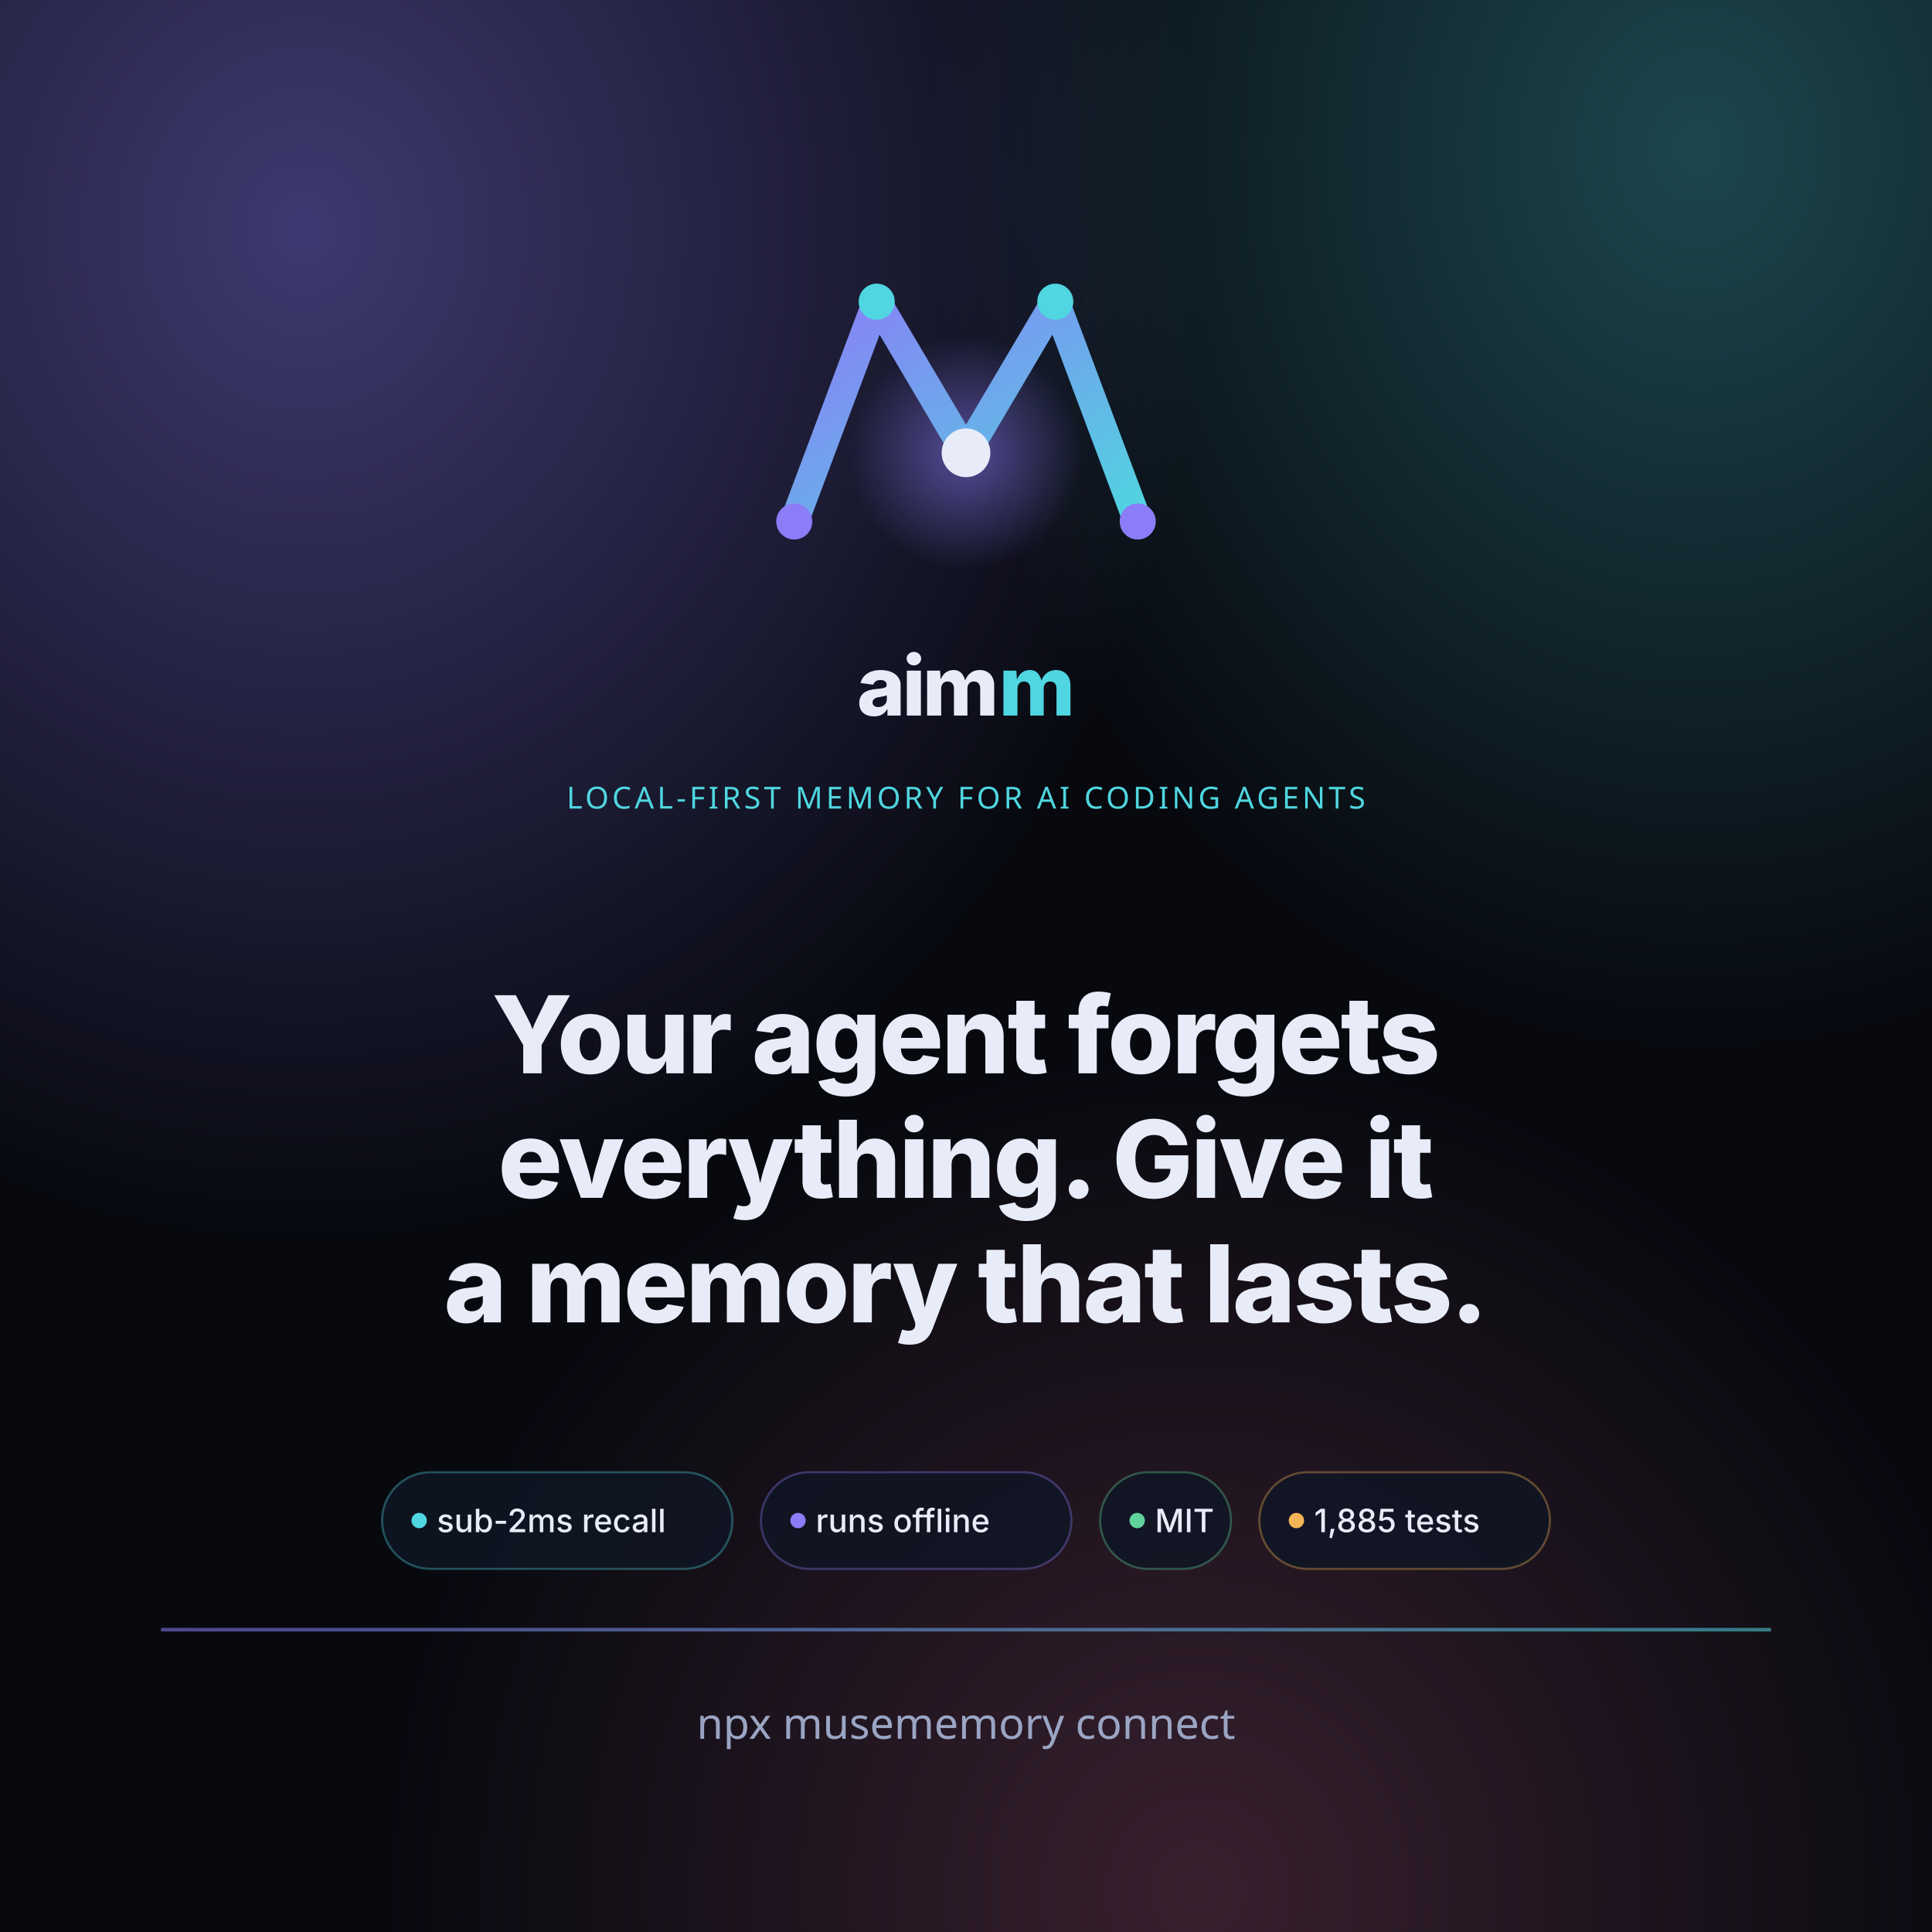
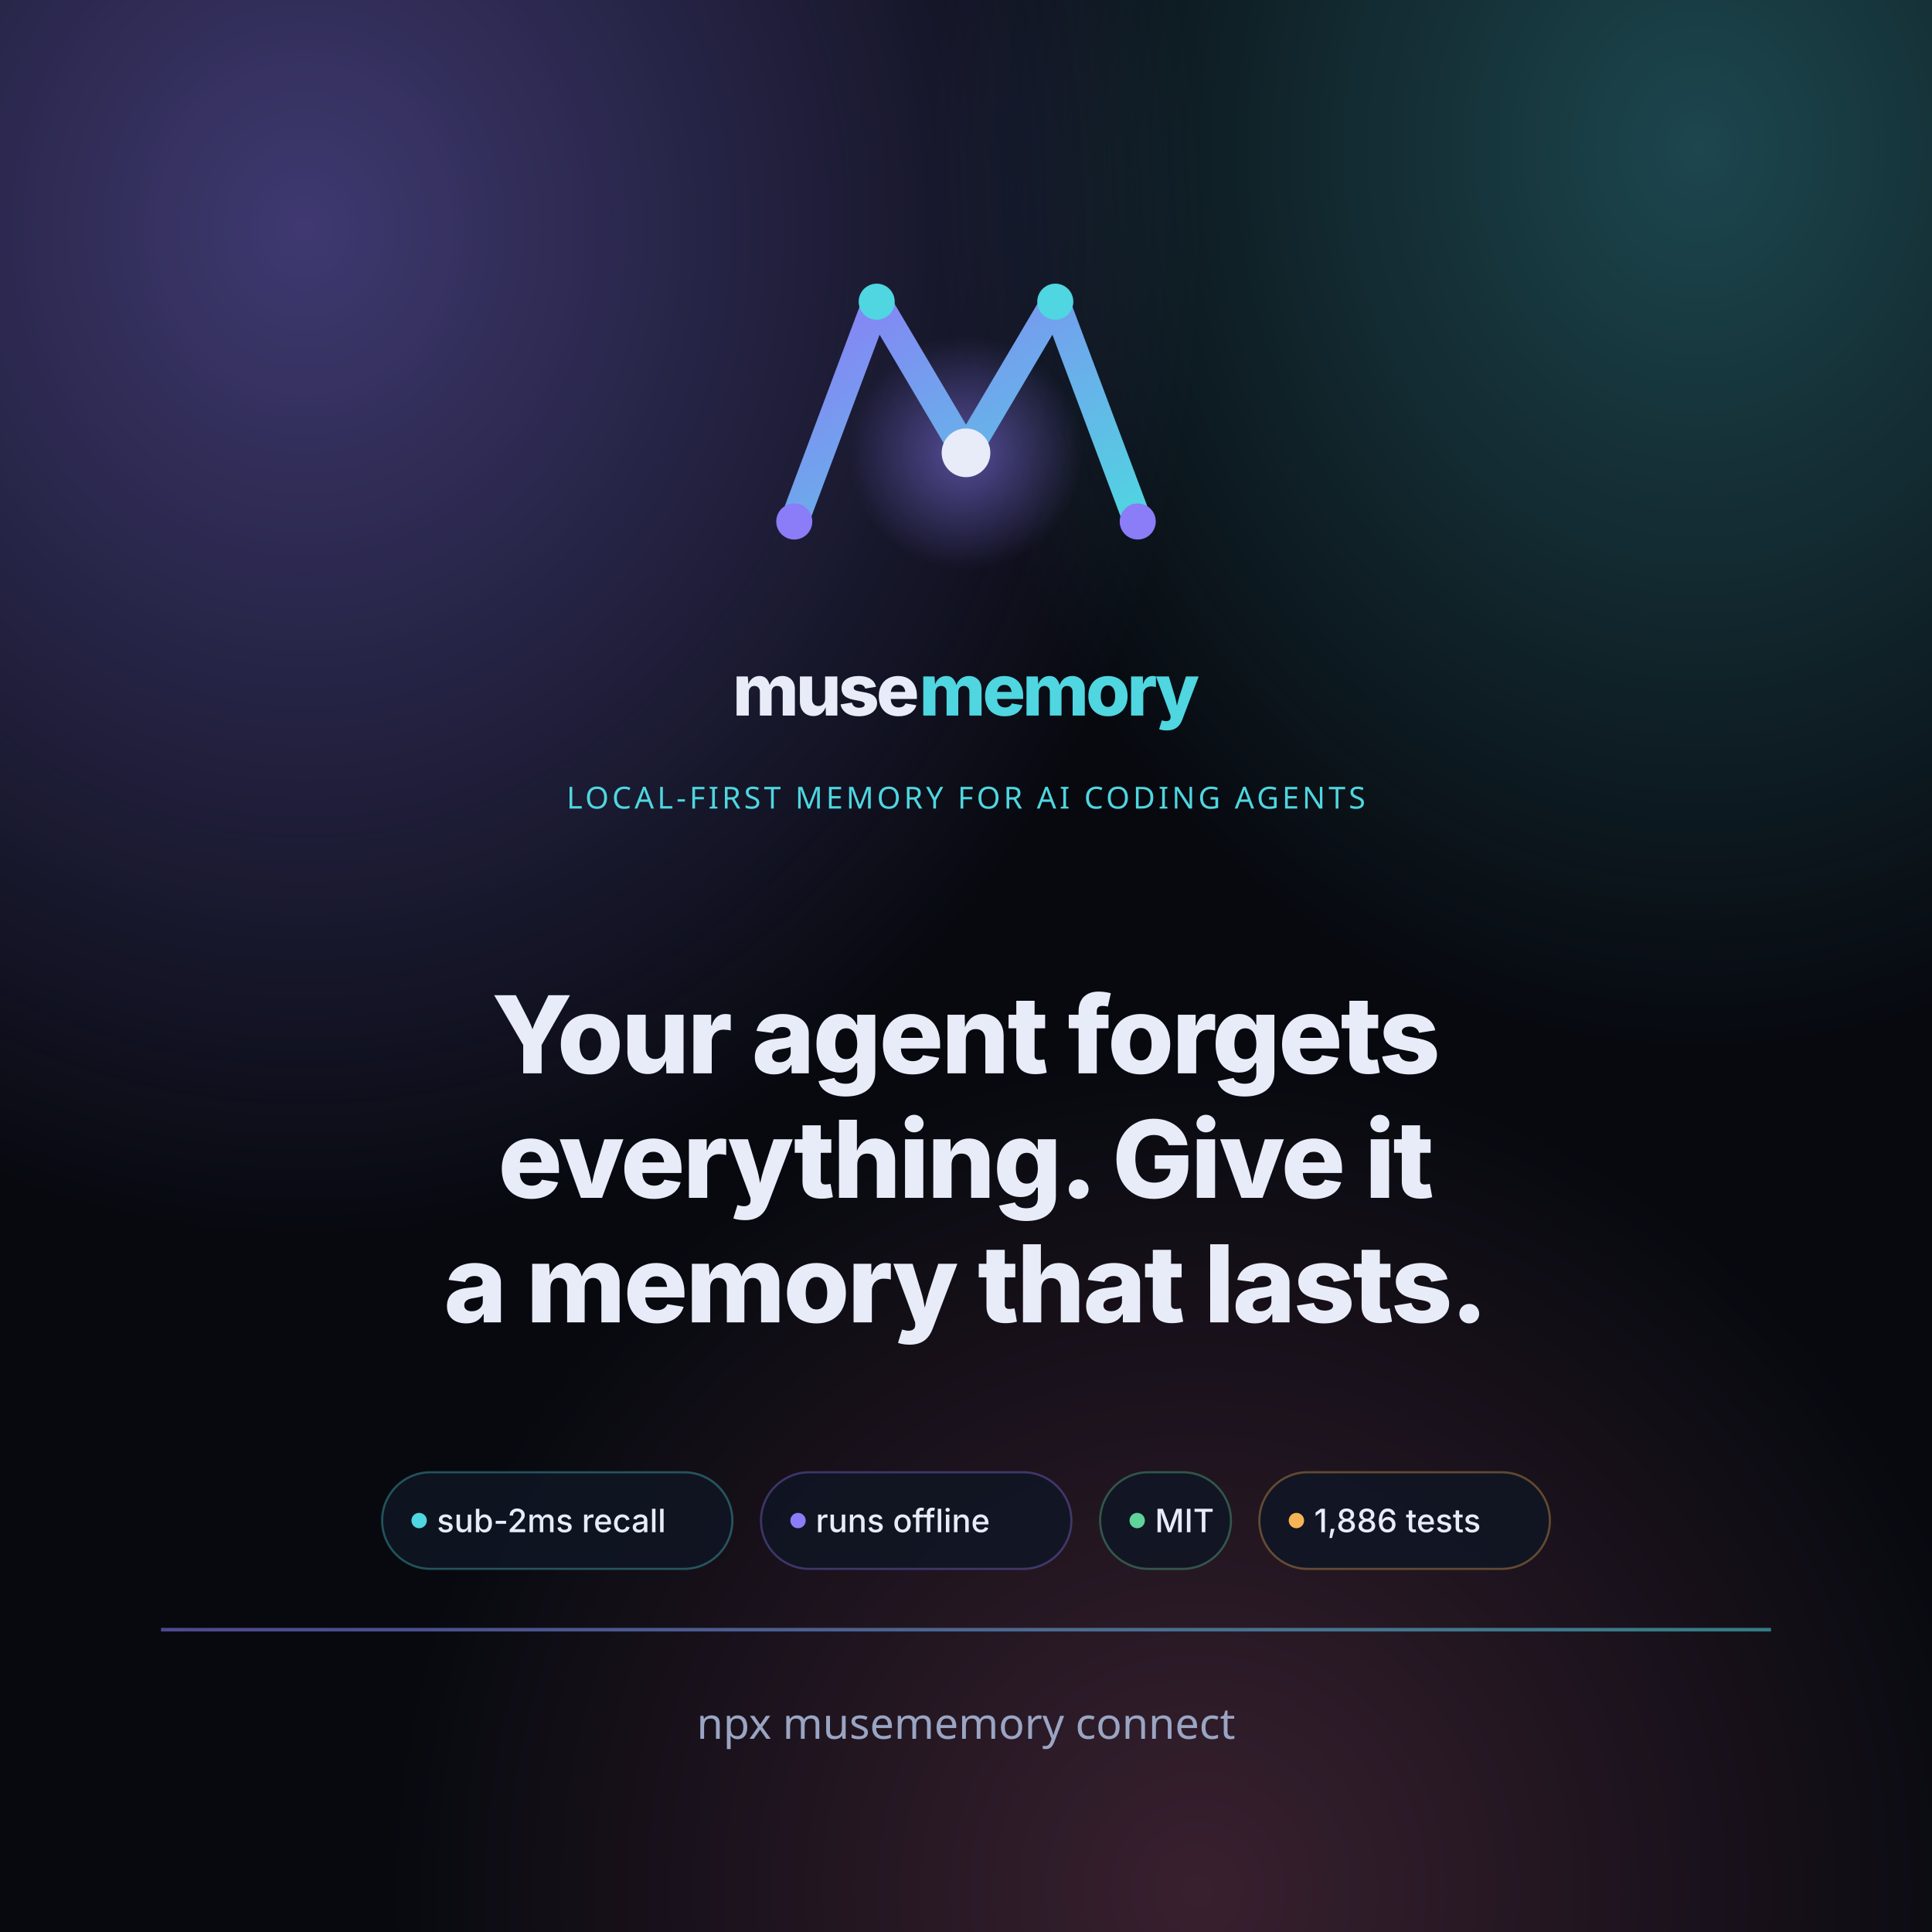
<svg xmlns="http://www.w3.org/2000/svg" width="1080" height="1080" viewBox="0 0 1080 1080">
  <defs>
    <linearGradient id="grad" x1="0" y1="0" x2="1" y2="1">
      <stop offset="0" stop-color="#8b7cf7" />
      <stop offset="1" stop-color="#4fd6e0" />
    </linearGradient>
    <linearGradient id="rule" x1="0" y1="0" x2="1" y2="0">
      <stop offset="0" stop-color="#8b7cf7" />
      <stop offset="1" stop-color="#4fd6e0" />
    </linearGradient>
    <radialGradient id="halo" cx="0.5" cy="0.5" r="0.5">
      <stop offset="0" stop-color="#8b7cf7" stop-opacity="0.55" />
      <stop offset="1" stop-color="#8b7cf7" stop-opacity="0" />
    </radialGradient>
    <radialGradient id="meshA" cx="0.5" cy="0.5" r="0.5">
      <stop offset="0" stop-color="#8b7cf7" stop-opacity="0.42" />
      <stop offset="1" stop-color="#8b7cf7" stop-opacity="0" />
    </radialGradient>
    <radialGradient id="meshB" cx="0.5" cy="0.5" r="0.5">
      <stop offset="0" stop-color="#4fd6e0" stop-opacity="0.30" />
      <stop offset="1" stop-color="#4fd6e0" stop-opacity="0" />
    </radialGradient>
    <radialGradient id="meshC" cx="0.5" cy="0.5" r="0.5">
      <stop offset="0" stop-color="#ff7db1" stop-opacity="0.20" />
      <stop offset="1" stop-color="#ff7db1" stop-opacity="0" />
    </radialGradient>
  </defs>
  <rect width="1080" height="1080" fill="#07090f" />
  <g>
    <ellipse cx="172.8" cy="129.6" rx="496.8" ry="561.6" fill="url(#meshA)" />
    <ellipse cx="950.4" cy="86.4" rx="432" ry="496.8" fill="url(#meshB)" />
    <ellipse cx="669.6" cy="1058.4" rx="453.6" ry="475.2" fill="url(#meshC)" />
  </g>
  <circle cx="540.00" cy="253.12" r="65.28" fill="url(#halo)" />
  <polyline points="444.00,291.52 490.08,168.64 540.00,253.12 589.92,168.64 636.00,291.52" fill="none" stroke="url(#grad)" stroke-width="16.00" stroke-linecap="round" stroke-linejoin="round" />
  <circle cx="444.00" cy="291.52" r="10.08" fill="#8b7cf7" />
  <circle cx="490.08" cy="168.64" r="10.08" fill="#4fd6e0" />
  <circle cx="589.92" cy="168.64" r="10.08" fill="#4fd6e0" />
  <circle cx="636.00" cy="291.52" r="10.08" fill="#8b7cf7" />
  <circle cx="540.00" cy="253.12" r="13.61" fill="#e8ecf8" />
-   <text x="540.0" y="400.0" text-anchor="middle" font-family="Inter" font-size="46.0" font-weight="800" letter-spacing="-1.7" fill="#e8ecf8">aim<tspan fill="#4fd6e0">m</tspan>
+   <text x="540.0" y="400.0" text-anchor="middle" font-family="Inter" font-size="40.0" font-weight="800" letter-spacing="-1.7" fill="#e8ecf8">muse<tspan fill="#4fd6e0">memory</tspan>
  </text>
  <text x="540.0" y="452.0" text-anchor="middle" font-family="IBM Plex Mono" font-size="17.0" font-weight="500" letter-spacing="1.8" fill="#4fd6e0">LOCAL-FIRST MEMORY FOR AI CODING AGENTS</text>
  <text x="540.0" y="600.0" text-anchor="middle" font-family="Inter" font-size="60.0" font-weight="800" letter-spacing="-1.2" fill="#e8ecf8">Your agent forgets</text>
  <text x="540.0" y="669.6" text-anchor="middle" font-family="Inter" font-size="60.0" font-weight="800" letter-spacing="-1.2" fill="#e8ecf8">everything. Give it</text>
  <text x="540.0" y="739.2" text-anchor="middle" font-family="Inter" font-size="60.0" font-weight="800" letter-spacing="-1.2" fill="#e8ecf8">a memory that lasts.</text>
  <g>
    <rect x="213.6" y="823.0" width="195.8" height="54.0" rx="27.0" fill="#101624" fill-opacity="0.85" stroke="#4fd6e0" stroke-opacity="0.34" stroke-width="1.2" />
    <circle cx="234.3" cy="850.0" r="4.3" fill="#4fd6e0" />
    <text x="244.2" y="856.5" font-family="Inter" font-size="18" font-weight="500" fill="#e8ecf8">sub-2ms recall</text>
  </g>
  <g>
    <rect x="425.4" y="823.0" width="173.5" height="54.0" rx="27.0" fill="#101624" fill-opacity="0.85" stroke="#8b7cf7" stroke-opacity="0.34" stroke-width="1.2" />
    <circle cx="446.1" cy="850.0" r="4.3" fill="#8b7cf7" />
    <text x="456.0" y="856.5" font-family="Inter" font-size="18" font-weight="500" fill="#e8ecf8">runs offline</text>
  </g>
  <g>
    <rect x="615.0" y="823.0" width="73.1" height="54.0" rx="27.0" fill="#101624" fill-opacity="0.85" stroke="#5fd39a" stroke-opacity="0.34" stroke-width="1.2" />
    <circle cx="635.7" cy="850.0" r="4.3" fill="#5fd39a" />
    <text x="645.6" y="856.5" font-family="Inter" font-size="18" font-weight="500" fill="#e8ecf8">MIT</text>
  </g>
  <g>
    <rect x="704.0" y="823.0" width="162.4" height="54.0" rx="27.0" fill="#101624" fill-opacity="0.85" stroke="#f5b455" stroke-opacity="0.34" stroke-width="1.2" />
    <circle cx="724.7" cy="850.0" r="4.3" fill="#f5b455" />
-     <text x="734.6" y="856.5" font-family="Inter" font-size="18" font-weight="500" fill="#e8ecf8">1,885 tests</text>
+     <text x="734.6" y="856.5" font-family="Inter" font-size="18" font-weight="500" fill="#e8ecf8">1,886 tests</text>
  </g>
  <rect x="90" y="910" width="900" height="2" fill="url(#rule)" opacity="0.55" />
  <text x="540.0" y="972.0" text-anchor="middle" font-family="IBM Plex Mono" font-size="24.0" font-weight="500" fill="#9aa5c3">npx musememory connect</text>
</svg>
